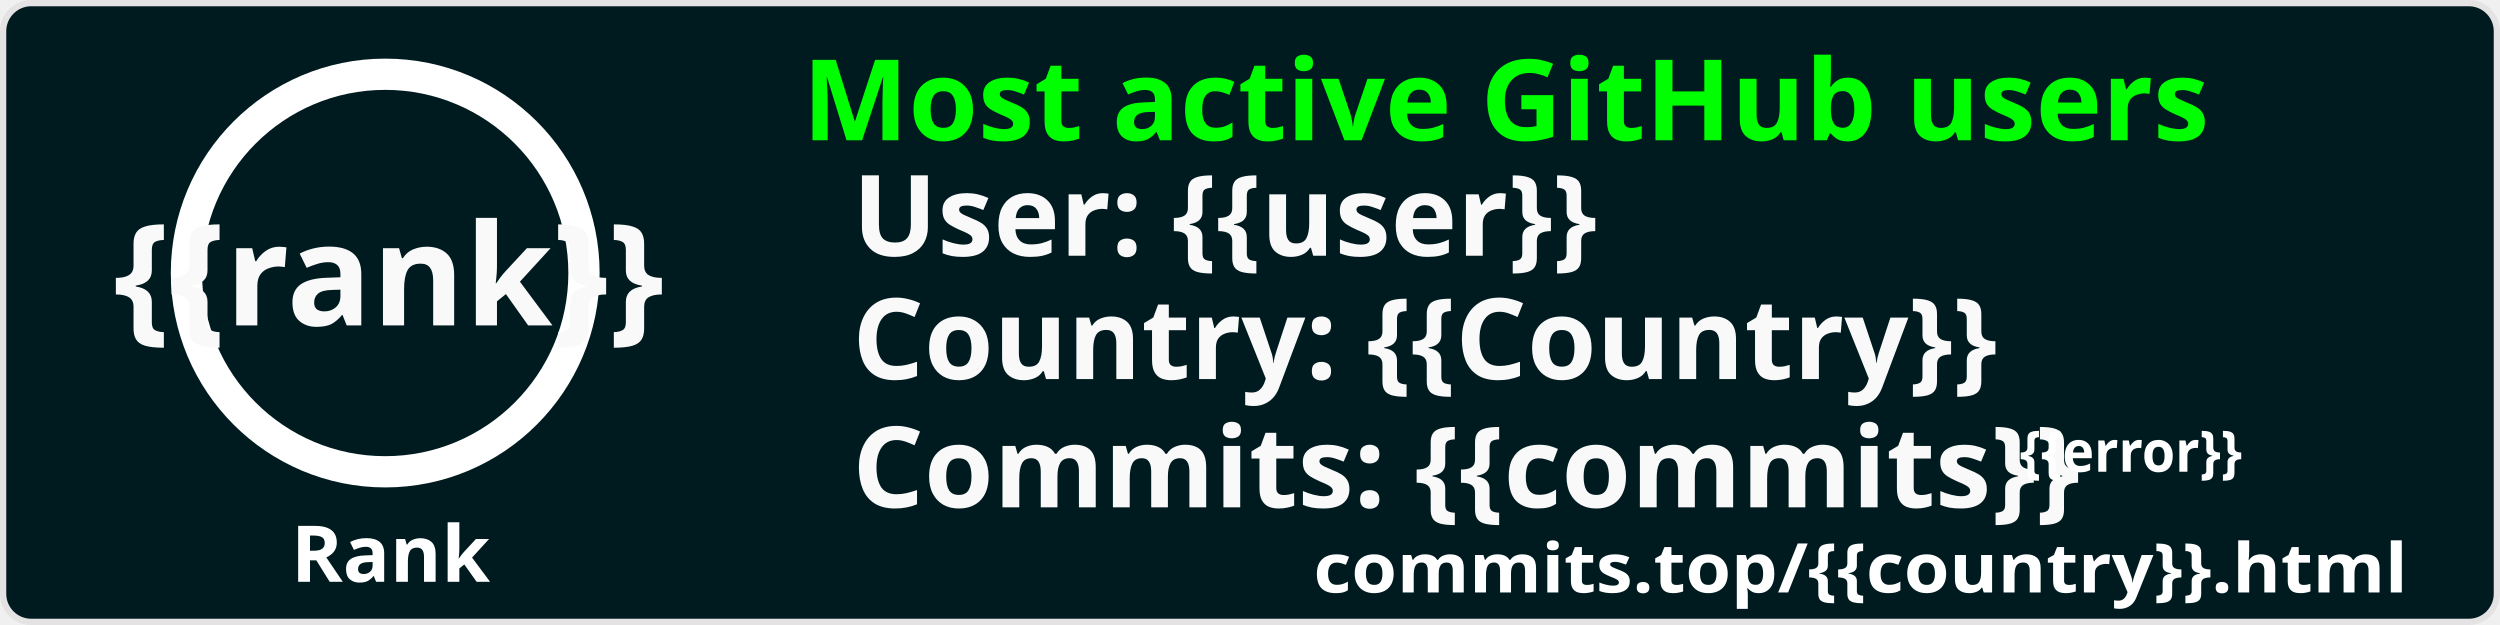
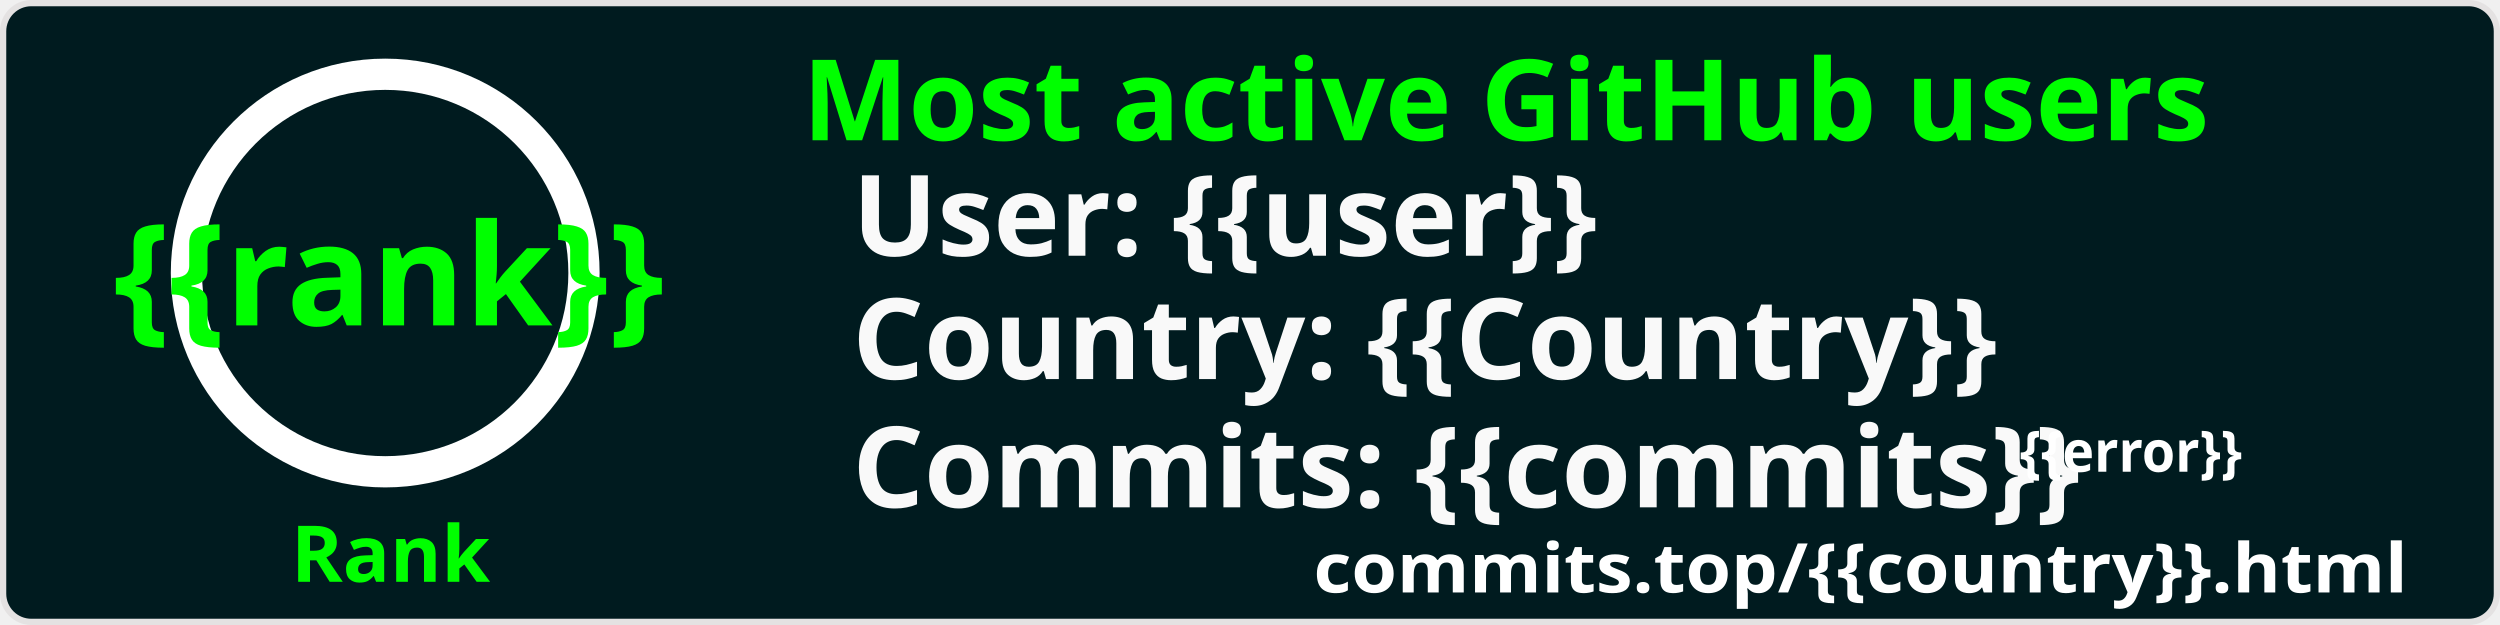
<svg xmlns="http://www.w3.org/2000/svg" width="400" height="100" viewBox="0 0 400 100" fill="none" id="svg2" version="1.1">
  <defs id="defs18" />
  <style id="style4">
		.text {
            font: 600 18px 'Segoe UI', Ubuntu, Sans-Serif;
            fill: #00ff00;
            animation: fadeInAnimation 0.8s ease-in-out forwards;
          }
    @keyframes fadeInAnimation {
      from {
        opacity: 0;
      }
      to {
        opacity: 1;
      }
    }</style>
  <rect data-testid="card-bg" x="0.5" y="0.5" rx="4.5" height="99%" width="399" id="rect6" style="fill-opacity:1;fill:#001b1f" stroke-opacity="1" stroke="#e4e2e2" fill="#000" />
  <circle style="opacity:1;fill:#ffffff;fill-opacity:0;fill-rule:evenodd;stroke:#ffffff;stroke-width:5;stroke-miterlimit:4;stroke-dasharray:none;stroke-opacity:1" id="path4155" cx="61.633" cy="43.684" r="31.804" />
  <g id="g8-95-42" transform="matrix(1.256739,0,0,1.256739,-147.6608,1.79157)" style="fill:#f9f9f9">
-     <text x="167" y="40" text-anchor="middle" class="text" data-testid="text" id="text10-1-5" style="font-style:normal;font-variant:normal;font-weight:600;font-stretch:normal;font-size:18px;line-height:normal;font-family:'Segoe UI', Ubuntu, Sans-Serif;fill:#f9f9f9">{{rank}}</text>
+     <text x="167" y="40" text-anchor="middle" class="text" data-testid="text" id="text10-1-5">{{rank}}</text>
  </g>
  <g id="g12-1-0" transform="matrix(0.6960588,0,0,0.6960588,-57.83149,44.36053)" style="fill:#ffffff">
-     <text x="150" y="70" class="text" data-testid="text" id="text14-1-0" style="font-style:normal;font-variant:normal;font-weight:600;font-stretch:normal;font-size:18px;line-height:normal;font-family:'Segoe UI', Ubuntu, Sans-Serif;fill:#ffffff">Rank</text>
+     <text x="150" y="70" class="text" data-testid="text" id="text14-1-0">Rank</text>
  </g>
  <g id="g8-95-4" transform="translate(-21.62071,-17.56042)">
    <text x="150" y="40" class="text" data-testid="text" id="text10-1-0">Most active GitHub users</text>
  </g>
  <g id="g8-0" transform="translate(-13.62071,0.9174415)" style="fill:#f9f9f9">
    <text x="150" y="40" class="text" data-testid="text" id="text10-4" style="font-style:normal;font-variant:normal;font-weight:600;font-stretch:normal;font-size:18px;line-height:normal;font-family:'Segoe UI', Ubuntu, Sans-Serif;fill:#f9f9f9">User: {{user}}</text>
  </g>
  <g id="g8" transform="translate(-13.62071,20.64776)" style="fill:#f9f9f9">
    <text x="150" y="40" class="text" data-testid="text" id="text10" style="font-style:normal;font-variant:normal;font-weight:600;font-stretch:normal;font-size:18px;line-height:normal;font-family:'Segoe UI', Ubuntu, Sans-Serif;fill:#f9f9f9">Country: {{Country}}</text>
  </g>
  <g id="g8-95" transform="translate(-13.62071,41.17261)" style="fill:#f9f9f9">
    <text x="150" y="40" class="text" data-testid="text" id="text10-1" style="font-style:normal;font-variant:normal;font-weight:600;font-stretch:normal;font-size:18px;line-height:normal;font-family:'Segoe UI', Ubuntu, Sans-Serif;fill:#f9f9f9">Commits: {{commits}}</text>
  </g>
  <g id="g12-1" transform="matrix(0.6543794,0,0,0.6093438,79.2953,52.13738)" style="fill:#ffffff">
    <text x="200" y="70" class="text" data-testid="text" id="text14-1" style="font-style:normal;font-variant:normal;font-weight:600;font-stretch:normal;font-size:18px;line-height:normal;font-family:'Segoe UI', Ubuntu, Sans-Serif;fill:#ffffff">commits.top/{{country}}.html</text>
  </g>
  <g id="g12-1-5" transform="matrix(0.4782123,0,0,0.5087803,227.5434,39.86336)" style="fill:#ffffff">
    <text x="200" y="70" class="text" data-testid="text" id="text14-1-09" style="font-style:normal;font-variant:normal;font-weight:600;font-stretch:normal;font-size:18px;line-height:normal;font-family:'Segoe UI', Ubuntu, Sans-Serif;fill:#ffffff">{{error}}</text>
  </g>
</svg>
